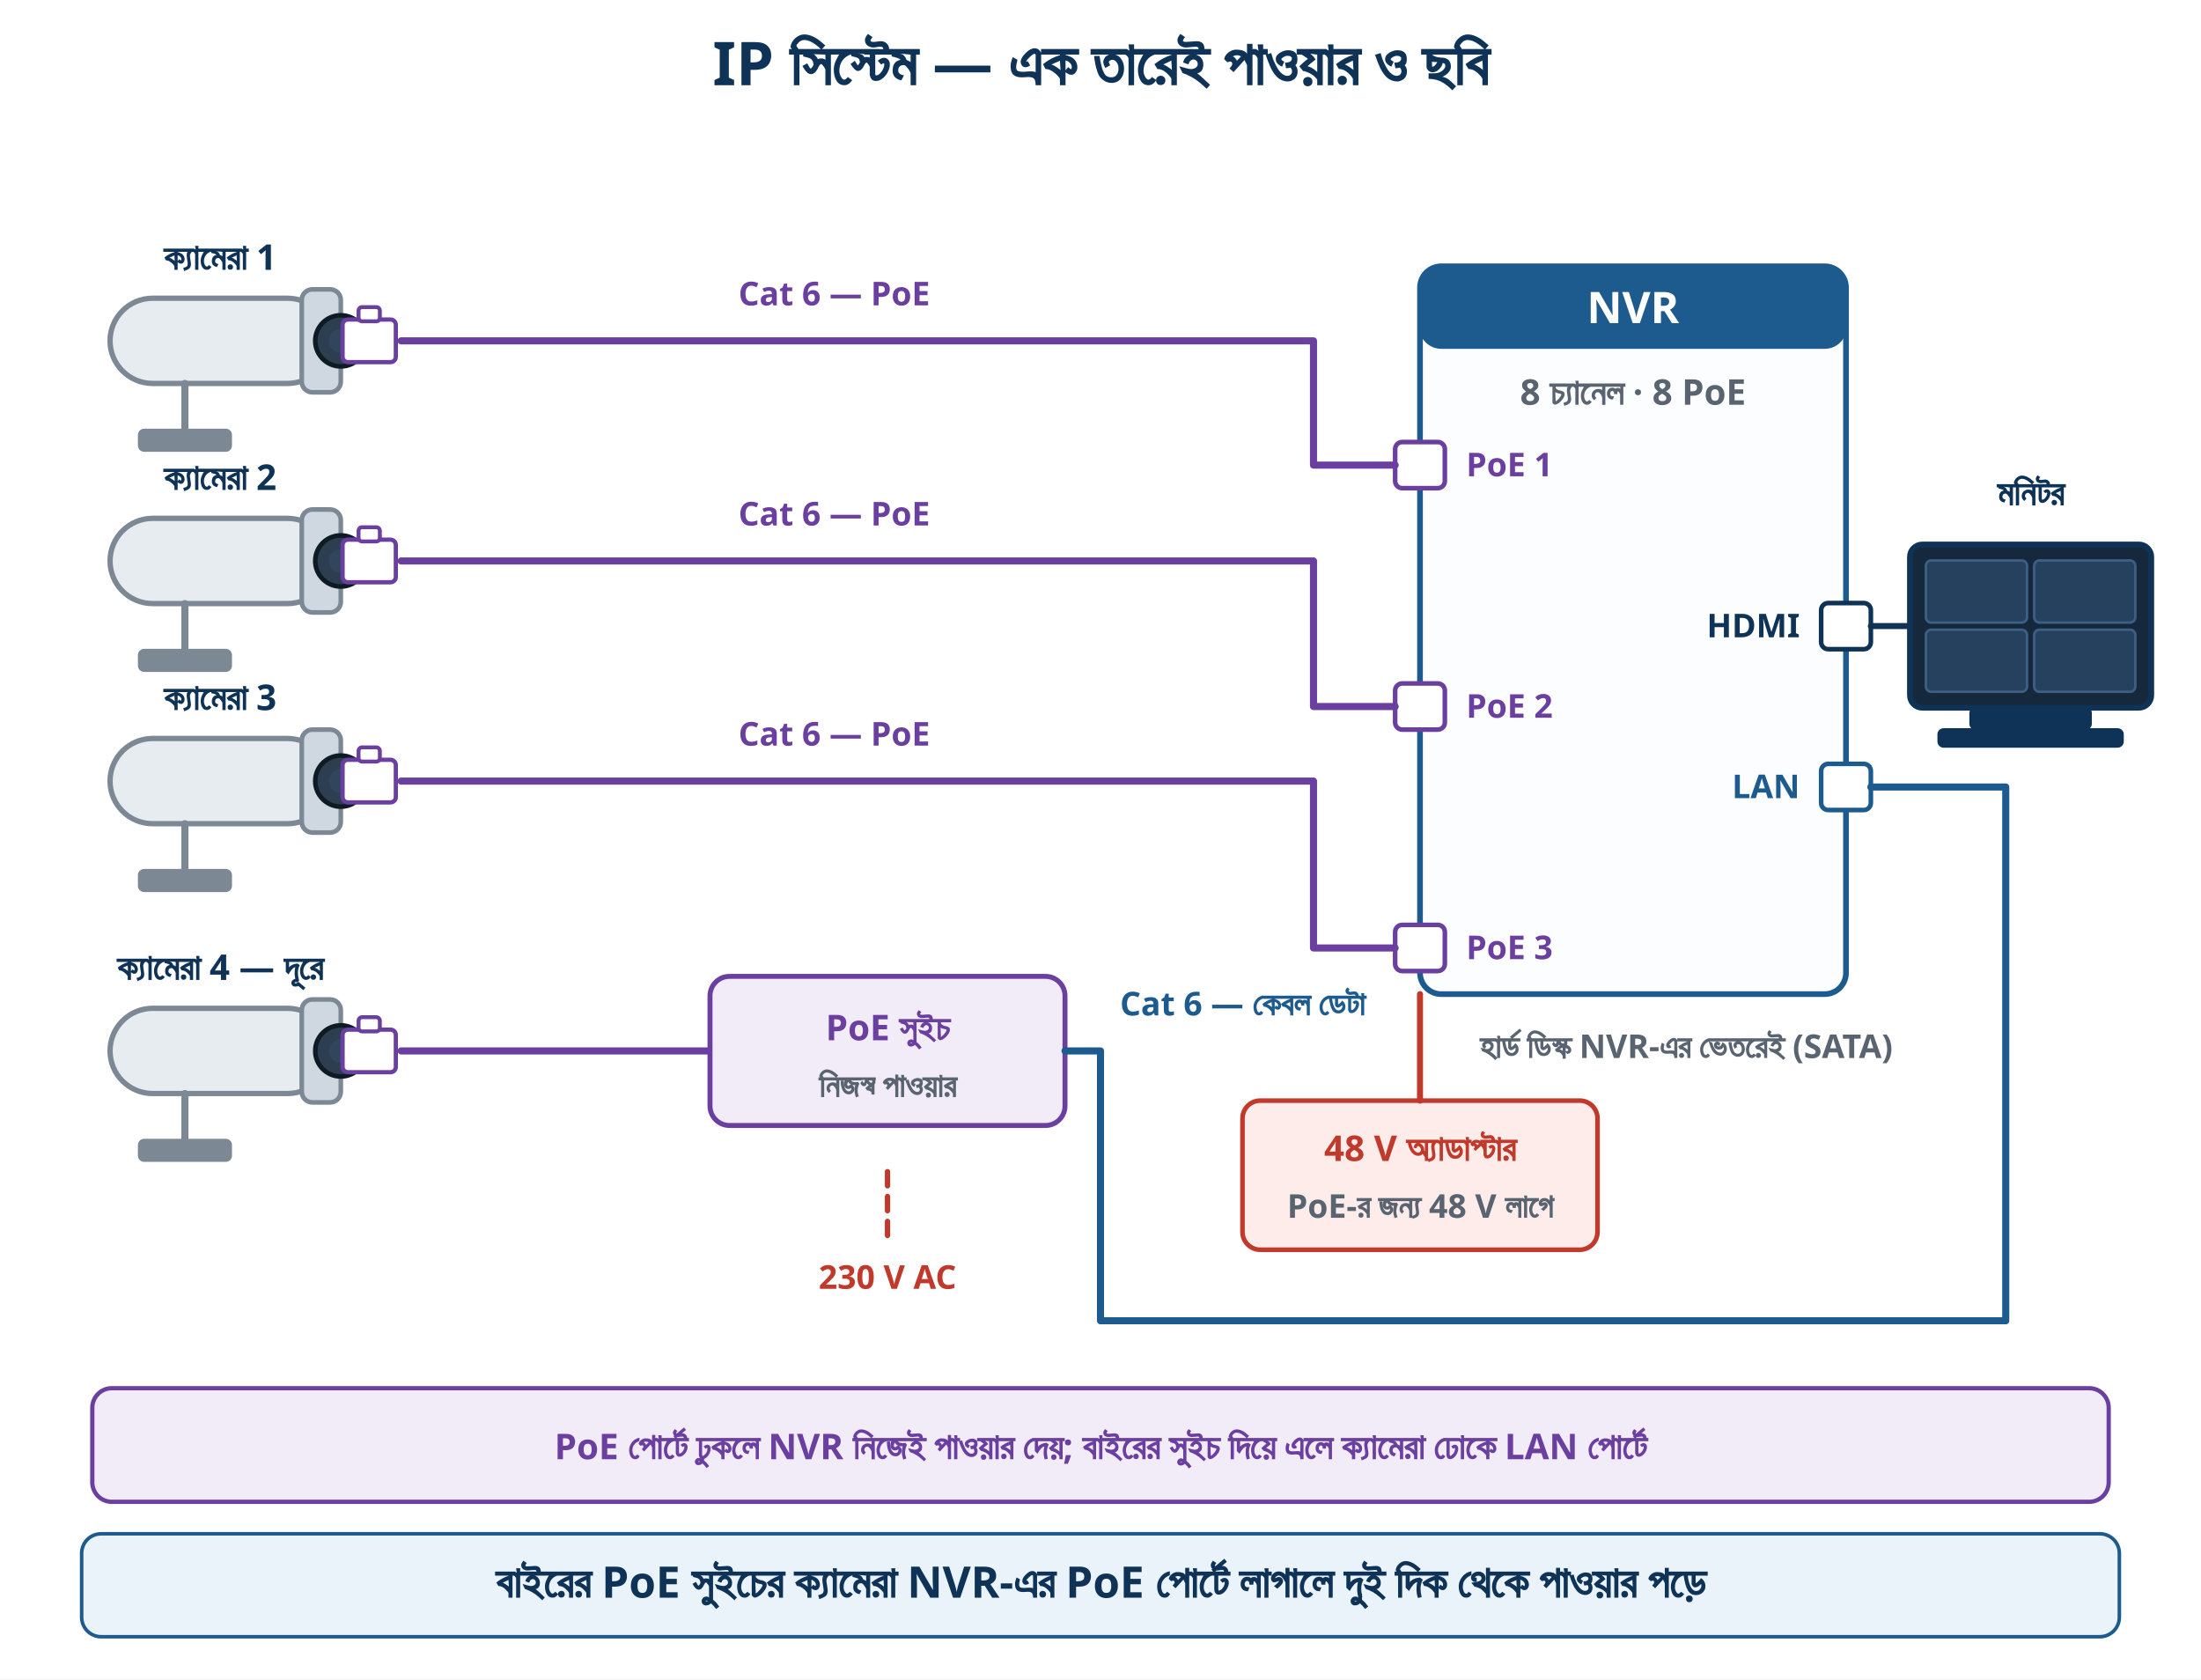
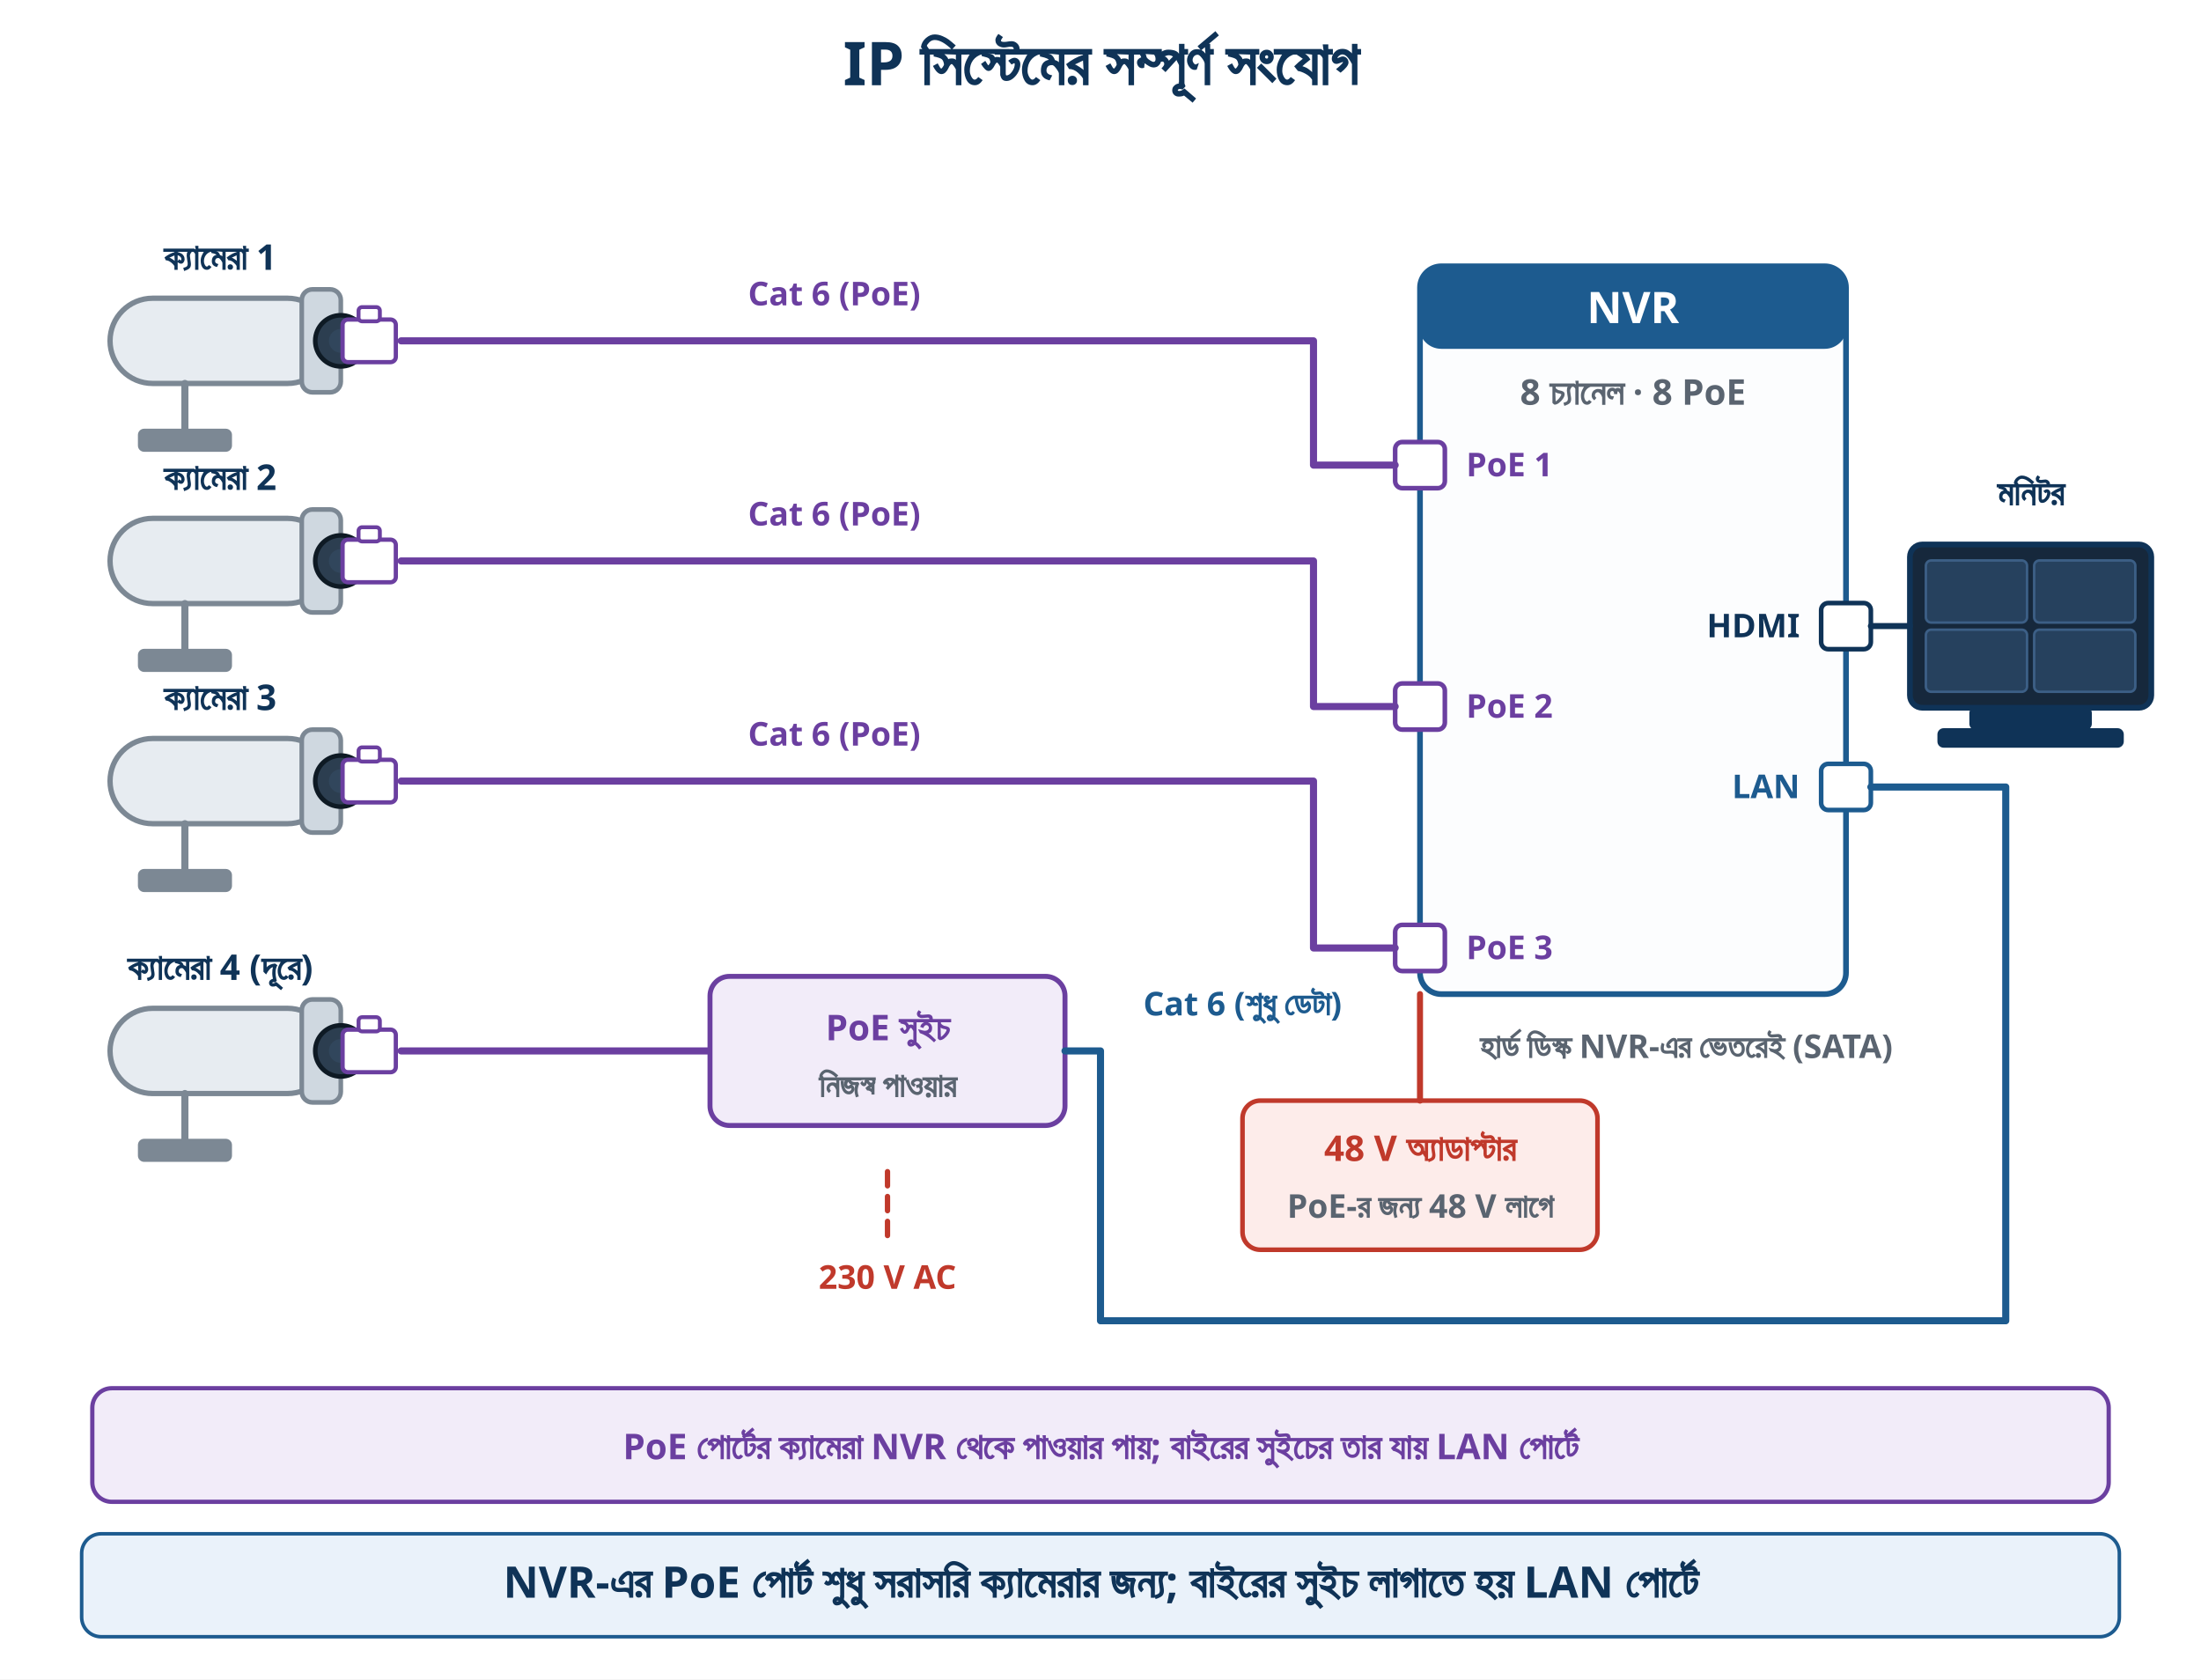
<svg xmlns="http://www.w3.org/2000/svg" width="1240" height="946" viewBox="0 0 1240 946">
  <rect width="1240" height="946" fill="#FFFFFF" />
-   <text x="620.0" y="48.0" font-family="Kalpurush" font-size="34" font-weight="700" fill="#0F3357" text-anchor="middle">IP সিস্টেম — এক তারেই পাওয়ার ও ছবি</text>
+   <text x="620.0" y="48.0" font-family="Kalpurush" font-size="34" font-weight="700" fill="#0F3357" text-anchor="middle">IP সিস্টেমের সম্পূর্ণ সংযোগ</text>
  <rect x="62.0" y="168.0" width="124.0" height="48.0" rx="24.0" fill="#E7ECF1" stroke="#7C8894" stroke-width="3" />
  <rect x="170.0" y="163.0" width="22.0" height="58.0" rx="6" fill="#CFD8E0" stroke="#7C8894" stroke-width="2.6" />
  <circle cx="192.0" cy="192.0" r="14.4" fill="#2C3E50" stroke="#0E1A24" stroke-width="2.6" />
  <circle cx="192.0" cy="192.0" r="6.7" fill="#31465C" stroke="none" stroke-width="2" />
  <path d="M 104.16 216 L 104.16 242" fill="none" stroke="#7C8894" stroke-width="4" stroke-linecap="round" stroke-linejoin="round" />
  <rect x="78.2" y="242.0" width="52.0" height="12.0" rx="3" fill="#7C8894" stroke="#7C8894" stroke-width="1" />
  <text x="124.0" y="152.0" font-family="Kalpurush" font-size="20" font-weight="700" fill="#0F3357" text-anchor="middle">ক্যামেরা 1</text>
  <rect x="62.0" y="292.0" width="124.0" height="48.0" rx="24.0" fill="#E7ECF1" stroke="#7C8894" stroke-width="3" />
  <rect x="170.0" y="287.0" width="22.0" height="58.0" rx="6" fill="#CFD8E0" stroke="#7C8894" stroke-width="2.6" />
  <circle cx="192.0" cy="316.0" r="14.4" fill="#2C3E50" stroke="#0E1A24" stroke-width="2.6" />
  <circle cx="192.0" cy="316.0" r="6.7" fill="#31465C" stroke="none" stroke-width="2" />
  <path d="M 104.16 340 L 104.16 366" fill="none" stroke="#7C8894" stroke-width="4" stroke-linecap="round" stroke-linejoin="round" />
  <rect x="78.2" y="366.0" width="52.0" height="12.0" rx="3" fill="#7C8894" stroke="#7C8894" stroke-width="1" />
  <text x="124.0" y="276.0" font-family="Kalpurush" font-size="20" font-weight="700" fill="#0F3357" text-anchor="middle">ক্যামেরা 2</text>
  <rect x="62.0" y="416.0" width="124.0" height="48.0" rx="24.0" fill="#E7ECF1" stroke="#7C8894" stroke-width="3" />
  <rect x="170.0" y="411.0" width="22.0" height="58.0" rx="6" fill="#CFD8E0" stroke="#7C8894" stroke-width="2.6" />
  <circle cx="192.0" cy="440.0" r="14.4" fill="#2C3E50" stroke="#0E1A24" stroke-width="2.6" />
  <circle cx="192.0" cy="440.0" r="6.7" fill="#31465C" stroke="none" stroke-width="2" />
  <path d="M 104.16 464 L 104.16 490" fill="none" stroke="#7C8894" stroke-width="4" stroke-linecap="round" stroke-linejoin="round" />
  <rect x="78.2" y="490.0" width="52.0" height="12.0" rx="3" fill="#7C8894" stroke="#7C8894" stroke-width="1" />
  <text x="124.0" y="400.0" font-family="Kalpurush" font-size="20" font-weight="700" fill="#0F3357" text-anchor="middle">ক্যামেরা 3</text>
  <rect x="62.0" y="568.0" width="124.0" height="48.0" rx="24.0" fill="#E7ECF1" stroke="#7C8894" stroke-width="3" />
  <rect x="170.0" y="563.0" width="22.0" height="58.0" rx="6" fill="#CFD8E0" stroke="#7C8894" stroke-width="2.6" />
  <circle cx="192.0" cy="592.0" r="14.4" fill="#2C3E50" stroke="#0E1A24" stroke-width="2.6" />
  <circle cx="192.0" cy="592.0" r="6.7" fill="#31465C" stroke="none" stroke-width="2" />
  <path d="M 104.16 616 L 104.16 642" fill="none" stroke="#7C8894" stroke-width="4" stroke-linecap="round" stroke-linejoin="round" />
  <rect x="78.2" y="642.0" width="52.0" height="12.0" rx="3" fill="#7C8894" stroke="#7C8894" stroke-width="1" />
-   <text x="124.0" y="552.0" font-family="Kalpurush" font-size="20" font-weight="700" fill="#0F3357" text-anchor="middle">ক্যামেরা 4 — দূরে</text>
+   <text x="124.0" y="552.0" font-family="Kalpurush" font-size="20" font-weight="700" fill="#0F3357" text-anchor="middle">ক্যামেরা 4 (দূরে)</text>
  <rect x="800.0" y="150.0" width="240.0" height="410.0" rx="12" fill="#FCFDFE" stroke="#1D5B8F" stroke-width="3.2" />
  <rect x="800.0" y="150.0" width="240.0" height="46.0" rx="12" fill="#1D5B8F" stroke="#1D5B8F" stroke-width="1" />
  <text x="920.0" y="182.0" font-family="Kalpurush" font-size="24.5" font-weight="700" fill="#FFFFFF" text-anchor="middle">NVR</text>
  <text x="920.0" y="228.0" font-family="Kalpurush" font-size="20" font-weight="700" fill="#5A6470" text-anchor="middle">8 চ্যানেল · 8 PoE</text>
  <rect x="786.0" y="249.0" width="28.0" height="26.0" rx="4" fill="#FFFFFF" stroke="#6B3FA0" stroke-width="2.6" />
  <text x="826.0" y="268.3" font-family="Kalpurush" font-size="18.5" font-weight="700" fill="#6B3FA0" text-anchor="start">PoE 1</text>
  <rect x="786.0" y="385.0" width="28.0" height="26.0" rx="4" fill="#FFFFFF" stroke="#6B3FA0" stroke-width="2.6" />
  <text x="826.0" y="404.3" font-family="Kalpurush" font-size="18.5" font-weight="700" fill="#6B3FA0" text-anchor="start">PoE 2</text>
  <rect x="786.0" y="521.0" width="28.0" height="26.0" rx="4" fill="#FFFFFF" stroke="#6B3FA0" stroke-width="2.6" />
  <text x="826.0" y="540.3" font-family="Kalpurush" font-size="18.5" font-weight="700" fill="#6B3FA0" text-anchor="start">PoE 3</text>
  <rect x="1026.0" y="339.7" width="28.0" height="26.0" rx="4" fill="#FFFFFF" stroke="#0F3357" stroke-width="2.6" />
  <text x="1014.0" y="359.0" font-family="Kalpurush" font-size="18.5" font-weight="700" fill="#0F3357" text-anchor="end">HDMI</text>
  <rect x="1026.0" y="430.3" width="28.0" height="26.0" rx="4" fill="#FFFFFF" stroke="#1D5B8F" stroke-width="2.6" />
  <text x="1014.0" y="449.6" font-family="Kalpurush" font-size="18.5" font-weight="700" fill="#1D5B8F" text-anchor="end">LAN</text>
  <rect x="193.0" y="180.0" width="30.0" height="24.0" rx="3" fill="#FFFFFF" stroke="#6B3FA0" stroke-width="2.4" />
  <rect x="202.0" y="173.0" width="12.0" height="8.0" rx="2" fill="#FFFFFF" stroke="#6B3FA0" stroke-width="2.2" />
  <path d="M 226 192 L 740 192 L 740 262.0 L 786 262.0" fill="none" stroke="#6B3FA0" stroke-width="4" stroke-linecap="round" stroke-linejoin="round" />
-   <text x="470.0" y="172.0" font-family="Kalpurush" font-size="18.5" font-weight="700" fill="#6B3FA0" text-anchor="middle">Cat 6 — PoE</text>
+   <text x="470.0" y="172.0" font-family="Kalpurush" font-size="18.5" font-weight="700" fill="#6B3FA0" text-anchor="middle">Cat 6 (PoE)</text>
  <rect x="193.0" y="304.0" width="30.0" height="24.0" rx="3" fill="#FFFFFF" stroke="#6B3FA0" stroke-width="2.4" />
  <rect x="202.0" y="297.0" width="12.0" height="8.0" rx="2" fill="#FFFFFF" stroke="#6B3FA0" stroke-width="2.2" />
  <path d="M 226 316 L 740 316 L 740 398.0 L 786 398.0" fill="none" stroke="#6B3FA0" stroke-width="4" stroke-linecap="round" stroke-linejoin="round" />
-   <text x="470.0" y="296.0" font-family="Kalpurush" font-size="18.5" font-weight="700" fill="#6B3FA0" text-anchor="middle">Cat 6 — PoE</text>
+   <text x="470.0" y="296.0" font-family="Kalpurush" font-size="18.5" font-weight="700" fill="#6B3FA0" text-anchor="middle">Cat 6 (PoE)</text>
  <rect x="193.0" y="428.0" width="30.0" height="24.0" rx="3" fill="#FFFFFF" stroke="#6B3FA0" stroke-width="2.4" />
  <rect x="202.0" y="421.0" width="12.0" height="8.0" rx="2" fill="#FFFFFF" stroke="#6B3FA0" stroke-width="2.2" />
  <path d="M 226 440 L 740 440 L 740 534.0 L 786 534.0" fill="none" stroke="#6B3FA0" stroke-width="4" stroke-linecap="round" stroke-linejoin="round" />
-   <text x="470.0" y="420.0" font-family="Kalpurush" font-size="18.5" font-weight="700" fill="#6B3FA0" text-anchor="middle">Cat 6 — PoE</text>
+   <text x="470.0" y="420.0" font-family="Kalpurush" font-size="18.5" font-weight="700" fill="#6B3FA0" text-anchor="middle">Cat 6 (PoE)</text>
  <rect x="193.0" y="580.0" width="30.0" height="24.0" rx="3" fill="#FFFFFF" stroke="#6B3FA0" stroke-width="2.4" />
  <rect x="202.0" y="573.0" width="12.0" height="8.0" rx="2" fill="#FFFFFF" stroke="#6B3FA0" stroke-width="2.2" />
  <path d="M 226 592 L 400 592" fill="none" stroke="#6B3FA0" stroke-width="4" stroke-linecap="round" stroke-linejoin="round" />
  <rect x="400.0" y="550.0" width="200.0" height="84.0" rx="11" fill="#F2ECF9" stroke="#6B3FA0" stroke-width="2.8" />
  <text x="500.0" y="586.0" font-family="Kalpurush" font-size="20" font-weight="700" fill="#6B3FA0" text-anchor="middle">PoE সুইচ</text>
  <text x="500.0" y="618.0" font-family="Kalpurush" font-size="18.5" font-weight="700" fill="#5A6470" text-anchor="middle">নিজস্ব পাওয়ার</text>
  <path d="M 600 592 L 620 592 L 620 744 L 1130 744 L 1130 443.333 L 1054 443.333" fill="none" stroke="#1D5B8F" stroke-width="4" stroke-linecap="round" stroke-linejoin="round" />
-   <text x="700.0" y="572.0" font-family="Kalpurush" font-size="18.5" font-weight="700" fill="#1D5B8F" text-anchor="middle">Cat 6 — কেবল ডেটা</text>
+   <text x="700.0" y="572.0" font-family="Kalpurush" font-size="18.5" font-weight="700" fill="#1D5B8F" text-anchor="middle">Cat 6 (শুধু ডেটা)</text>
  <path d="M 500 660 L 500 700" fill="none" stroke="#C0392B" stroke-width="3" stroke-linecap="round" stroke-linejoin="round" stroke-dasharray="8 6" />
  <text x="500.0" y="726.0" font-family="Kalpurush" font-size="18.5" font-weight="700" fill="#C0392B" text-anchor="middle">230 V AC</text>
  <rect x="1076.0" y="306.7" width="136.0" height="92.0" rx="7" fill="#16283C" stroke="#0F3357" stroke-width="3.2" />
  <rect x="1085.0" y="315.7" width="57.0" height="35.0" rx="3" fill="#26415E" stroke="#3C5F86" stroke-width="1.4" />
  <rect x="1146.0" y="315.7" width="57.0" height="35.0" rx="3" fill="#26415E" stroke="#3C5F86" stroke-width="1.4" />
  <rect x="1085.0" y="354.7" width="57.0" height="35.0" rx="3" fill="#26415E" stroke="#3C5F86" stroke-width="1.4" />
  <rect x="1146.0" y="354.7" width="57.0" height="35.0" rx="3" fill="#26415E" stroke="#3C5F86" stroke-width="1.4" />
  <rect x="1110.0" y="398.7" width="68.0" height="12.0" rx="3" fill="#0F3357" stroke="#0F3357" stroke-width="1" />
  <rect x="1092.0" y="410.7" width="104.0" height="10.0" rx="3" fill="#0F3357" stroke="#0F3357" stroke-width="1" />
  <path d="M 1054 352.667 L 1076 352.667" fill="none" stroke="#0F3357" stroke-width="3.4" stroke-linecap="round" stroke-linejoin="round" />
  <text x="1144.0" y="284.7" font-family="Kalpurush" font-size="20" font-weight="700" fill="#0F3357" text-anchor="middle">মনিটর</text>
  <rect x="700.0" y="620.0" width="200.0" height="84.0" rx="10" fill="#FDECEA" stroke="#C0392B" stroke-width="2.6" />
  <text x="800.0" y="654.0" font-family="Kalpurush" font-size="20" font-weight="700" fill="#C0392B" text-anchor="middle">48 V অ্যাডাপ্টার</text>
  <text x="800.0" y="686.0" font-family="Kalpurush" font-size="18.5" font-weight="700" fill="#5A6470" text-anchor="middle">PoE-র জন্য 48 V লাগে</text>
  <path d="M 800 560 L 800 620" fill="none" stroke="#C0392B" stroke-width="3.4" stroke-linecap="round" stroke-linejoin="round" />
  <text x="950.0" y="596.0" font-family="Kalpurush" font-size="18.5" font-weight="700" fill="#5A6470" text-anchor="middle">হার্ড ডিস্ক NVR-এর ভেতরেই (SATA)</text>
  <rect x="52.0" y="782.0" width="1136.0" height="64.0" rx="11" fill="#F2ECF9" stroke="#6B3FA0" stroke-width="2.4" />
-   <text x="620.0" y="822.0" font-family="Kalpurush" font-size="20" font-weight="700" fill="#6B3FA0" text-anchor="middle">PoE পোর্টে ঢুকলে NVR নিজেই পাওয়ার দেয়;  বাইরের সুইচ দিয়ে এলে ক্যামেরা ঢোকে LAN পোর্টে</text>
+   <text x="620.0" y="822.0" font-family="Kalpurush" font-size="20" font-weight="700" fill="#6B3FA0" text-anchor="middle">PoE পোর্টের ক্যামেরা NVR থেকে পাওয়ার পায়;  বাইরের সুইচের তার যায় LAN পোর্টে</text>
  <rect x="46.0" y="864.0" width="1148.0" height="58.0" rx="11" fill="#EAF2FA" stroke="#1D5B8F" stroke-width="2" />
-   <text x="620.0" y="900.0" font-family="Kalpurush" font-size="24.5" font-weight="700" fill="#0F3357" text-anchor="middle">বাইরের PoE সুইচের ক্যামেরা NVR-এর PoE পোর্টে লাগালে দুই দিক থেকে পাওয়ার পড়ে</text>
+   <text x="620.0" y="900.0" font-family="Kalpurush" font-size="24.5" font-weight="700" fill="#0F3357" text-anchor="middle">NVR-এর PoE পোর্ট শুধু সরাসরি ক্যামেরার জন্য; বাইরের সুইচ লাগাতে হয় LAN পোর্টে</text>
</svg>
